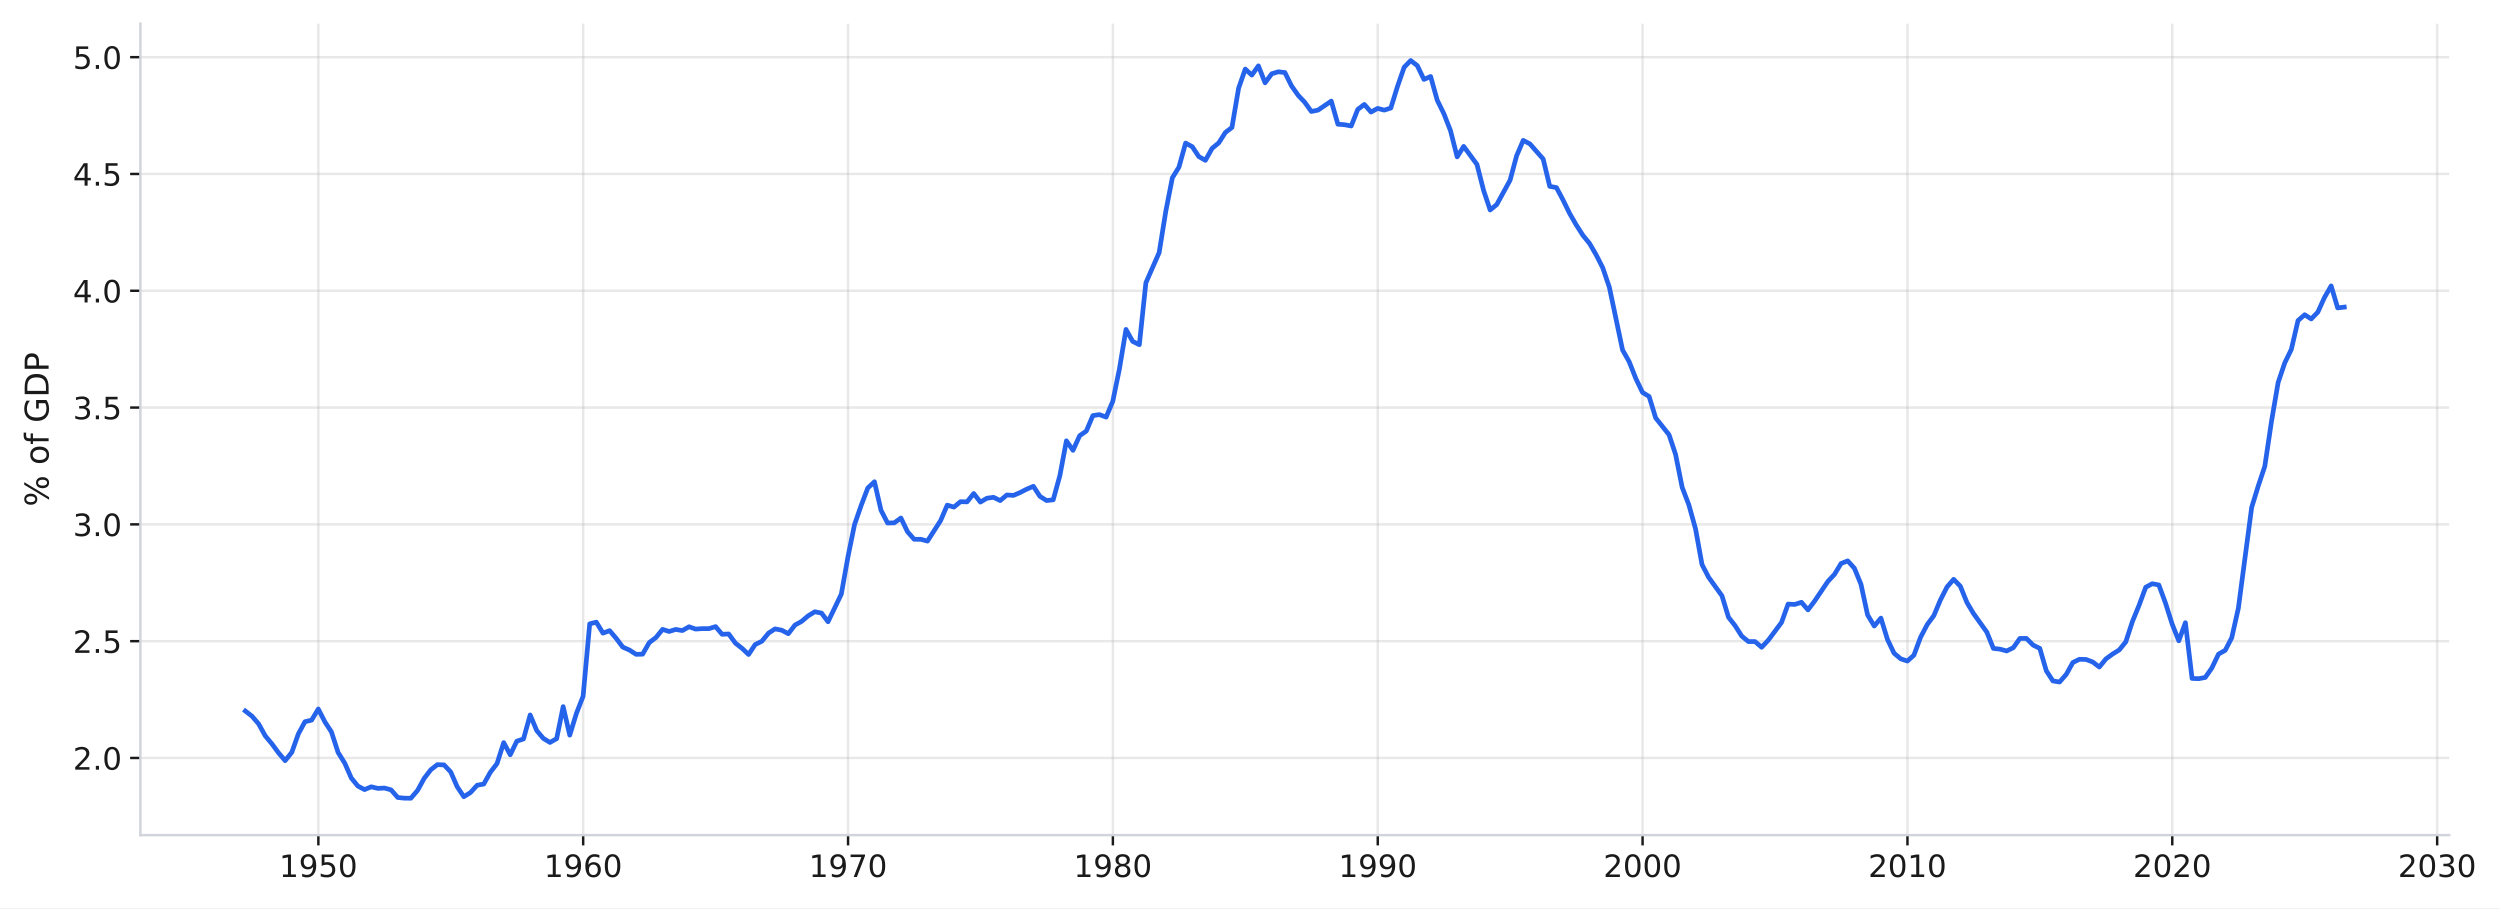
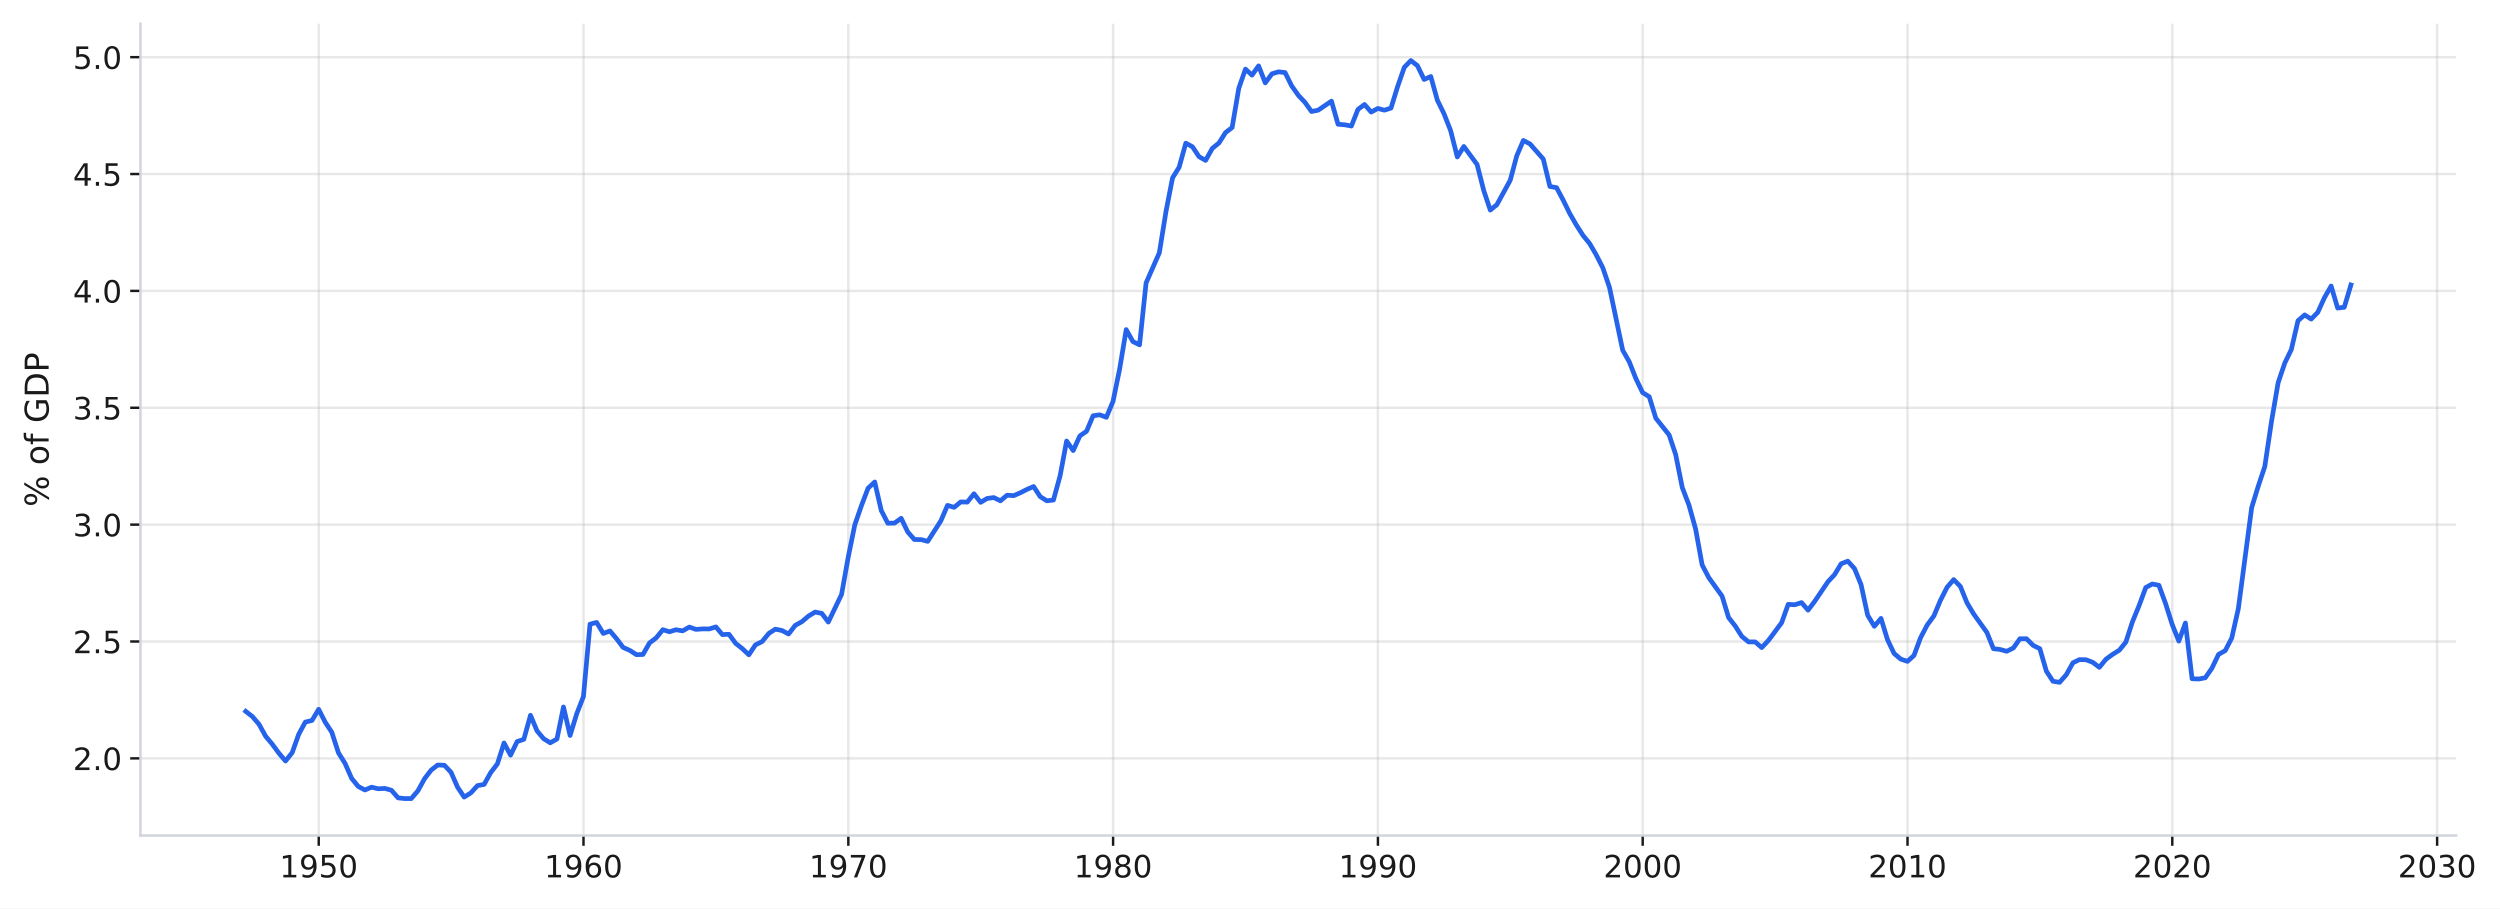
- <svg xmlns="http://www.w3.org/2000/svg" xmlns:xlink="http://www.w3.org/1999/xlink" width="608.781pt" height="221.12pt" viewBox="0 0 608.781 221.12" version="1.1">
+ <svg xmlns="http://www.w3.org/2000/svg" xmlns:xlink="http://www.w3.org/1999/xlink" width="608.489pt" height="221.12pt" viewBox="0 0 608.489 221.12" version="1.1">
  <defs>
    <style type="text/css">*{stroke-linejoin: round; stroke-linecap: butt}</style>
  </defs>
  <g id="figure_1">
    <g id="patch_1">
-       <path d="M 0 221.12  L 608.781 221.12  L 608.781 -0  L 0 -0  z " style="fill: #ffffff" />
+       <path d="M 0 221.12  L 608.489 221.12  L 608.489 -0  L 0 -0  z " style="fill: #ffffff" />
    </g>
    <g id="axes_1">
      <g id="patch_2">
-         <path d="M 34.188 203.36  L 596.414 203.36  L 596.414 5.76  L 34.188 5.76  z " style="fill: #ffffff" />
+         <path d="M 34.188 203.36  L 597.824 203.36  L 597.824 5.76  L 34.188 5.76  z " style="fill: #ffffff" />
      </g>
      <g id="matplotlib.axis_1">
        <g id="xtick_1">
          <g id="line2d_1">
-             <path d="M 77.525 203.36  L 77.525 5.76  " clip-path="url(#p01efeb3888)" style="fill: none; stroke: #b0b0b0; stroke-opacity: 0.3; stroke-width: 0.6; stroke-linecap: square" />
+             <path d="M 77.577 203.36  L 77.577 5.76  " clip-path="url(#pca36bb17d8)" style="fill: none; stroke: #b0b0b0; stroke-opacity: 0.3; stroke-width: 0.6; stroke-linecap: square" />
          </g>
          <g id="line2d_2">
            <defs>
-               <path id="md232df0458" d="M 0 0  L 0 2.5  " style="stroke: #1a1a1a; stroke-width: 0.6" />
+               <path id="me93db14f2e" d="M 0 0  L 0 2.5  " style="stroke: #1a1a1a; stroke-width: 0.6" />
            </defs>
            <g>
-               <use xlink:href="#md232df0458" x="77.525" y="203.36" style="fill: #1a1a1a; stroke: #1a1a1a; stroke-width: 0.6" />
+               <use xlink:href="#me93db14f2e" x="77.577" y="203.36" style="fill: #1a1a1a; stroke: #1a1a1a; stroke-width: 0.6" />
            </g>
          </g>
          <g id="text_1">
-             <g style="fill: #1a1a1a" transform="translate(67.98108 213.5582) scale(0.075 -0.075)">
+             <g style="fill: #1a1a1a" transform="translate(68.03327 213.5582) scale(0.075 -0.075)">
              <defs>
                <path id="DejaVuSans-14" d="M 794 531  L 1825 531  L 1825 4091  L 703 3866  L 703 4441  L 1819 4666  L 2450 4666  L 2450 531  L 3481 531  L 3481 0  L 794 0  L 794 531  z " transform="scale(0.015625)" />
                <path id="DejaVuSans-1c" d="M 703 97  L 703 672  Q 941 559 1184 500  Q 1428 441 1663 441  Q 2288 441 2617 861  Q 2947 1281 2994 2138  Q 2813 1869 2534 1725  Q 2256 1581 1919 1581  Q 1219 1581 811 2004  Q 403 2428 403 3163  Q 403 3881 828 4315  Q 1253 4750 1959 4750  Q 2769 4750 3195 4129  Q 3622 3509 3622 2328  Q 3622 1225 3098 567  Q 2575 -91 1691 -91  Q 1453 -91 1209 -44  Q 966 3 703 97  z M 1959 2075  Q 2384 2075 2632 2365  Q 2881 2656 2881 3163  Q 2881 3666 2632 3958  Q 2384 4250 1959 4250  Q 1534 4250 1286 3958  Q 1038 3666 1038 3163  Q 1038 2656 1286 2365  Q 1534 2075 1959 2075  z " transform="scale(0.015625)" />
                <path id="DejaVuSans-18" d="M 691 4666  L 3169 4666  L 3169 4134  L 1269 4134  L 1269 2991  Q 1406 3038 1543 3061  Q 1681 3084 1819 3084  Q 2600 3084 3056 2656  Q 3513 2228 3513 1497  Q 3513 744 3044 326  Q 2575 -91 1722 -91  Q 1428 -91 1123 -41  Q 819 9 494 109  L 494 744  Q 775 591 1075 516  Q 1375 441 1709 441  Q 2250 441 2565 725  Q 2881 1009 2881 1497  Q 2881 1984 2565 2268  Q 2250 2553 1709 2553  Q 1456 2553 1204 2497  Q 953 2441 691 2322  L 691 4666  z " transform="scale(0.015625)" />
                <path id="DejaVuSans-13" d="M 2034 4250  Q 1547 4250 1301 3770  Q 1056 3291 1056 2328  Q 1056 1369 1301 889  Q 1547 409 2034 409  Q 2525 409 2770 889  Q 3016 1369 3016 2328  Q 3016 3291 2770 3770  Q 2525 4250 2034 4250  z M 2034 4750  Q 2819 4750 3233 4129  Q 3647 3509 3647 2328  Q 3647 1150 3233 529  Q 2819 -91 2034 -91  Q 1250 -91 836 529  Q 422 1150 422 2328  Q 422 3509 836 4129  Q 1250 4750 2034 4750  z " transform="scale(0.015625)" />
              </defs>
              <use xlink:href="#DejaVuSans-14" />
              <use xlink:href="#DejaVuSans-1c" transform="translate(63.625 0)" />
              <use xlink:href="#DejaVuSans-18" transform="translate(127.25 0)" />
              <use xlink:href="#DejaVuSans-13" transform="translate(190.875 0)" />
            </g>
          </g>
        </g>
        <g id="xtick_2">
          <g id="line2d_3">
-             <path d="M 142.01 203.36  L 142.01 5.76  " clip-path="url(#p01efeb3888)" style="fill: none; stroke: #b0b0b0; stroke-opacity: 0.3; stroke-width: 0.6; stroke-linecap: square" />
+             <path d="M 142.019 203.36  L 142.019 5.76  " clip-path="url(#pca36bb17d8)" style="fill: none; stroke: #b0b0b0; stroke-opacity: 0.3; stroke-width: 0.6; stroke-linecap: square" />
          </g>
          <g id="line2d_4">
            <g>
-               <use xlink:href="#md232df0458" x="142.01" y="203.36" style="fill: #1a1a1a; stroke: #1a1a1a; stroke-width: 0.6" />
+               <use xlink:href="#me93db14f2e" x="142.019" y="203.36" style="fill: #1a1a1a; stroke: #1a1a1a; stroke-width: 0.6" />
            </g>
          </g>
          <g id="text_2">
-             <g style="fill: #1a1a1a" transform="translate(132.4664 213.5582) scale(0.075 -0.075)">
+             <g style="fill: #1a1a1a" transform="translate(132.4754 213.5582) scale(0.075 -0.075)">
              <defs>
                <path id="DejaVuSans-19" d="M 2113 2584  Q 1688 2584 1439 2293  Q 1191 2003 1191 1497  Q 1191 994 1439 701  Q 1688 409 2113 409  Q 2538 409 2786 701  Q 3034 994 3034 1497  Q 3034 2003 2786 2293  Q 2538 2584 2113 2584  z M 3366 4563  L 3366 3988  Q 3128 4100 2886 4159  Q 2644 4219 2406 4219  Q 1781 4219 1451 3797  Q 1122 3375 1075 2522  Q 1259 2794 1537 2939  Q 1816 3084 2150 3084  Q 2853 3084 3261 2657  Q 3669 2231 3669 1497  Q 3669 778 3244 343  Q 2819 -91 2113 -91  Q 1303 -91 875 529  Q 447 1150 447 2328  Q 447 3434 972 4092  Q 1497 4750 2381 4750  Q 2619 4750 2861 4703  Q 3103 4656 3366 4563  z " transform="scale(0.015625)" />
              </defs>
              <use xlink:href="#DejaVuSans-14" />
              <use xlink:href="#DejaVuSans-1c" transform="translate(63.625 0)" />
              <use xlink:href="#DejaVuSans-19" transform="translate(127.25 0)" />
              <use xlink:href="#DejaVuSans-13" transform="translate(190.875 0)" />
            </g>
          </g>
        </g>
        <g id="xtick_3">
          <g id="line2d_5">
-             <path d="M 206.513 203.36  L 206.513 5.76  " clip-path="url(#p01efeb3888)" style="fill: none; stroke: #b0b0b0; stroke-opacity: 0.3; stroke-width: 0.6; stroke-linecap: square" />
+             <path d="M 206.479 203.36  L 206.479 5.76  " clip-path="url(#pca36bb17d8)" style="fill: none; stroke: #b0b0b0; stroke-opacity: 0.3; stroke-width: 0.6; stroke-linecap: square" />
          </g>
          <g id="line2d_6">
            <g>
-               <use xlink:href="#md232df0458" x="206.513" y="203.36" style="fill: #1a1a1a; stroke: #1a1a1a; stroke-width: 0.6" />
+               <use xlink:href="#me93db14f2e" x="206.479" y="203.36" style="fill: #1a1a1a; stroke: #1a1a1a; stroke-width: 0.6" />
            </g>
          </g>
          <g id="text_3">
-             <g style="fill: #1a1a1a" transform="translate(196.9693 213.5582) scale(0.075 -0.075)">
+             <g style="fill: #1a1a1a" transform="translate(196.9352 213.5582) scale(0.075 -0.075)">
              <defs>
                <path id="DejaVuSans-1a" d="M 525 4666  L 3525 4666  L 3525 4397  L 1831 0  L 1172 0  L 2766 4134  L 525 4134  L 525 4666  z " transform="scale(0.015625)" />
              </defs>
              <use xlink:href="#DejaVuSans-14" />
              <use xlink:href="#DejaVuSans-1c" transform="translate(63.625 0)" />
              <use xlink:href="#DejaVuSans-1a" transform="translate(127.25 0)" />
              <use xlink:href="#DejaVuSans-13" transform="translate(190.875 0)" />
            </g>
          </g>
        </g>
        <g id="xtick_4">
          <g id="line2d_7">
-             <path d="M 270.998 203.36  L 270.998 5.76  " clip-path="url(#p01efeb3888)" style="fill: none; stroke: #b0b0b0; stroke-opacity: 0.3; stroke-width: 0.6; stroke-linecap: square" />
+             <path d="M 270.921 203.36  L 270.921 5.76  " clip-path="url(#pca36bb17d8)" style="fill: none; stroke: #b0b0b0; stroke-opacity: 0.3; stroke-width: 0.6; stroke-linecap: square" />
          </g>
          <g id="line2d_8">
            <g>
-               <use xlink:href="#md232df0458" x="270.998" y="203.36" style="fill: #1a1a1a; stroke: #1a1a1a; stroke-width: 0.6" />
+               <use xlink:href="#me93db14f2e" x="270.921" y="203.36" style="fill: #1a1a1a; stroke: #1a1a1a; stroke-width: 0.6" />
            </g>
          </g>
          <g id="text_4">
-             <g style="fill: #1a1a1a" transform="translate(261.4546 213.5582) scale(0.075 -0.075)">
+             <g style="fill: #1a1a1a" transform="translate(261.3774 213.5582) scale(0.075 -0.075)">
              <defs>
                <path id="DejaVuSans-1b" d="M 2034 2216  Q 1584 2216 1326 1975  Q 1069 1734 1069 1313  Q 1069 891 1326 650  Q 1584 409 2034 409  Q 2484 409 2743 651  Q 3003 894 3003 1313  Q 3003 1734 2745 1975  Q 2488 2216 2034 2216  z M 1403 2484  Q 997 2584 770 2862  Q 544 3141 544 3541  Q 544 4100 942 4425  Q 1341 4750 2034 4750  Q 2731 4750 3128 4425  Q 3525 4100 3525 3541  Q 3525 3141 3298 2862  Q 3072 2584 2669 2484  Q 3125 2378 3379 2068  Q 3634 1759 3634 1313  Q 3634 634 3220 271  Q 2806 -91 2034 -91  Q 1263 -91 848 271  Q 434 634 434 1313  Q 434 1759 690 2068  Q 947 2378 1403 2484  z M 1172 3481  Q 1172 3119 1398 2916  Q 1625 2713 2034 2713  Q 2441 2713 2670 2916  Q 2900 3119 2900 3481  Q 2900 3844 2670 4047  Q 2441 4250 2034 4250  Q 1625 4250 1398 4047  Q 1172 3844 1172 3481  z " transform="scale(0.015625)" />
              </defs>
              <use xlink:href="#DejaVuSans-14" />
              <use xlink:href="#DejaVuSans-1c" transform="translate(63.625 0)" />
              <use xlink:href="#DejaVuSans-1b" transform="translate(127.25 0)" />
              <use xlink:href="#DejaVuSans-13" transform="translate(190.875 0)" />
            </g>
          </g>
        </g>
        <g id="xtick_5">
          <g id="line2d_9">
-             <path d="M 335.501 203.36  L 335.501 5.76  " clip-path="url(#p01efeb3888)" style="fill: none; stroke: #b0b0b0; stroke-opacity: 0.3; stroke-width: 0.6; stroke-linecap: square" />
+             <path d="M 335.381 203.36  L 335.381 5.76  " clip-path="url(#pca36bb17d8)" style="fill: none; stroke: #b0b0b0; stroke-opacity: 0.3; stroke-width: 0.6; stroke-linecap: square" />
          </g>
          <g id="line2d_10">
            <g>
-               <use xlink:href="#md232df0458" x="335.501" y="203.36" style="fill: #1a1a1a; stroke: #1a1a1a; stroke-width: 0.6" />
+               <use xlink:href="#me93db14f2e" x="335.381" y="203.36" style="fill: #1a1a1a; stroke: #1a1a1a; stroke-width: 0.6" />
            </g>
          </g>
          <g id="text_5">
-             <g style="fill: #1a1a1a" transform="translate(325.9575 213.5582) scale(0.075 -0.075)">
+             <g style="fill: #1a1a1a" transform="translate(325.8372 213.5582) scale(0.075 -0.075)">
              <use xlink:href="#DejaVuSans-14" />
              <use xlink:href="#DejaVuSans-1c" transform="translate(63.625 0)" />
              <use xlink:href="#DejaVuSans-1c" transform="translate(127.25 0)" />
              <use xlink:href="#DejaVuSans-13" transform="translate(190.875 0)" />
            </g>
          </g>
        </g>
        <g id="xtick_6">
          <g id="line2d_11">
-             <path d="M 399.987 203.36  L 399.987 5.76  " clip-path="url(#p01efeb3888)" style="fill: none; stroke: #b0b0b0; stroke-opacity: 0.3; stroke-width: 0.6; stroke-linecap: square" />
+             <path d="M 399.823 203.36  L 399.823 5.76  " clip-path="url(#pca36bb17d8)" style="fill: none; stroke: #b0b0b0; stroke-opacity: 0.3; stroke-width: 0.6; stroke-linecap: square" />
          </g>
          <g id="line2d_12">
            <g>
-               <use xlink:href="#md232df0458" x="399.987" y="203.36" style="fill: #1a1a1a; stroke: #1a1a1a; stroke-width: 0.6" />
+               <use xlink:href="#me93db14f2e" x="399.823" y="203.36" style="fill: #1a1a1a; stroke: #1a1a1a; stroke-width: 0.6" />
            </g>
          </g>
          <g id="text_6">
-             <g style="fill: #1a1a1a" transform="translate(390.4428 213.5582) scale(0.075 -0.075)">
+             <g style="fill: #1a1a1a" transform="translate(390.2794 213.5582) scale(0.075 -0.075)">
              <defs>
                <path id="DejaVuSans-15" d="M 1228 531  L 3431 531  L 3431 0  L 469 0  L 469 531  Q 828 903 1448 1529  Q 2069 2156 2228 2338  Q 2531 2678 2651 2914  Q 2772 3150 2772 3378  Q 2772 3750 2511 3984  Q 2250 4219 1831 4219  Q 1534 4219 1204 4116  Q 875 4013 500 3803  L 500 4441  Q 881 4594 1212 4672  Q 1544 4750 1819 4750  Q 2544 4750 2975 4387  Q 3406 4025 3406 3419  Q 3406 3131 3298 2873  Q 3191 2616 2906 2266  Q 2828 2175 2409 1742  Q 1991 1309 1228 531  z " transform="scale(0.015625)" />
              </defs>
              <use xlink:href="#DejaVuSans-15" />
              <use xlink:href="#DejaVuSans-13" transform="translate(63.625 0)" />
              <use xlink:href="#DejaVuSans-13" transform="translate(127.25 0)" />
              <use xlink:href="#DejaVuSans-13" transform="translate(190.875 0)" />
            </g>
          </g>
        </g>
        <g id="xtick_7">
          <g id="line2d_13">
-             <path d="M 464.489 203.36  L 464.489 5.76  " clip-path="url(#p01efeb3888)" style="fill: none; stroke: #b0b0b0; stroke-opacity: 0.3; stroke-width: 0.6; stroke-linecap: square" />
+             <path d="M 464.283 203.36  L 464.283 5.76  " clip-path="url(#pca36bb17d8)" style="fill: none; stroke: #b0b0b0; stroke-opacity: 0.3; stroke-width: 0.6; stroke-linecap: square" />
          </g>
          <g id="line2d_14">
            <g>
-               <use xlink:href="#md232df0458" x="464.489" y="203.36" style="fill: #1a1a1a; stroke: #1a1a1a; stroke-width: 0.6" />
+               <use xlink:href="#me93db14f2e" x="464.283" y="203.36" style="fill: #1a1a1a; stroke: #1a1a1a; stroke-width: 0.6" />
            </g>
          </g>
          <g id="text_7">
-             <g style="fill: #1a1a1a" transform="translate(454.9457 213.5582) scale(0.075 -0.075)">
+             <g style="fill: #1a1a1a" transform="translate(454.7392 213.5582) scale(0.075 -0.075)">
              <use xlink:href="#DejaVuSans-15" />
              <use xlink:href="#DejaVuSans-13" transform="translate(63.625 0)" />
              <use xlink:href="#DejaVuSans-14" transform="translate(127.25 0)" />
              <use xlink:href="#DejaVuSans-13" transform="translate(190.875 0)" />
            </g>
          </g>
        </g>
        <g id="xtick_8">
          <g id="line2d_15">
-             <path d="M 528.975 203.36  L 528.975 5.76  " clip-path="url(#p01efeb3888)" style="fill: none; stroke: #b0b0b0; stroke-opacity: 0.3; stroke-width: 0.6; stroke-linecap: square" />
+             <path d="M 528.725 203.36  L 528.725 5.76  " clip-path="url(#pca36bb17d8)" style="fill: none; stroke: #b0b0b0; stroke-opacity: 0.3; stroke-width: 0.6; stroke-linecap: square" />
          </g>
          <g id="line2d_16">
            <g>
-               <use xlink:href="#md232df0458" x="528.975" y="203.36" style="fill: #1a1a1a; stroke: #1a1a1a; stroke-width: 0.6" />
+               <use xlink:href="#me93db14f2e" x="528.725" y="203.36" style="fill: #1a1a1a; stroke: #1a1a1a; stroke-width: 0.6" />
            </g>
          </g>
          <g id="text_8">
-             <g style="fill: #1a1a1a" transform="translate(519.431 213.5582) scale(0.075 -0.075)">
+             <g style="fill: #1a1a1a" transform="translate(519.1813 213.5582) scale(0.075 -0.075)">
              <use xlink:href="#DejaVuSans-15" />
              <use xlink:href="#DejaVuSans-13" transform="translate(63.625 0)" />
              <use xlink:href="#DejaVuSans-15" transform="translate(127.25 0)" />
              <use xlink:href="#DejaVuSans-13" transform="translate(190.875 0)" />
            </g>
          </g>
        </g>
        <g id="xtick_9">
          <g id="line2d_17">
-             <path d="M 593.478 203.36  L 593.478 5.76  " clip-path="url(#p01efeb3888)" style="fill: none; stroke: #b0b0b0; stroke-opacity: 0.3; stroke-width: 0.6; stroke-linecap: square" />
+             <path d="M 593.185 203.36  L 593.185 5.76  " clip-path="url(#pca36bb17d8)" style="fill: none; stroke: #b0b0b0; stroke-opacity: 0.3; stroke-width: 0.6; stroke-linecap: square" />
          </g>
          <g id="line2d_18">
            <g>
-               <use xlink:href="#md232df0458" x="593.478" y="203.36" style="fill: #1a1a1a; stroke: #1a1a1a; stroke-width: 0.6" />
+               <use xlink:href="#me93db14f2e" x="593.185" y="203.36" style="fill: #1a1a1a; stroke: #1a1a1a; stroke-width: 0.6" />
            </g>
          </g>
          <g id="text_9">
-             <g style="fill: #1a1a1a" transform="translate(583.934 213.5582) scale(0.075 -0.075)">
+             <g style="fill: #1a1a1a" transform="translate(583.6411 213.5582) scale(0.075 -0.075)">
              <defs>
                <path id="DejaVuSans-16" d="M 2597 2516  Q 3050 2419 3304 2112  Q 3559 1806 3559 1356  Q 3559 666 3084 287  Q 2609 -91 1734 -91  Q 1441 -91 1130 -33  Q 819 25 488 141  L 488 750  Q 750 597 1062 519  Q 1375 441 1716 441  Q 2309 441 2620 675  Q 2931 909 2931 1356  Q 2931 1769 2642 2001  Q 2353 2234 1838 2234  L 1294 2234  L 1294 2753  L 1863 2753  Q 2328 2753 2575 2939  Q 2822 3125 2822 3475  Q 2822 3834 2567 4026  Q 2313 4219 1838 4219  Q 1578 4219 1281 4162  Q 984 4106 628 3988  L 628 4550  Q 988 4650 1302 4700  Q 1616 4750 1894 4750  Q 2613 4750 3031 4423  Q 3450 4097 3450 3541  Q 3450 3153 3228 2886  Q 3006 2619 2597 2516  z " transform="scale(0.015625)" />
              </defs>
              <use xlink:href="#DejaVuSans-15" />
              <use xlink:href="#DejaVuSans-13" transform="translate(63.625 0)" />
              <use xlink:href="#DejaVuSans-16" transform="translate(127.25 0)" />
              <use xlink:href="#DejaVuSans-13" transform="translate(190.875 0)" />
            </g>
          </g>
        </g>
      </g>
      <g id="matplotlib.axis_2">
        <g id="ytick_1">
          <g id="line2d_19">
-             <path d="M 34.188 184.577  L 596.414 184.577  " clip-path="url(#p01efeb3888)" style="fill: none; stroke: #b0b0b0; stroke-opacity: 0.3; stroke-width: 0.6; stroke-linecap: square" />
+             <path d="M 34.188 184.577  L 597.824 184.577  " clip-path="url(#pca36bb17d8)" style="fill: none; stroke: #b0b0b0; stroke-opacity: 0.3; stroke-width: 0.6; stroke-linecap: square" />
          </g>
          <g id="line2d_20">
            <defs>
-               <path id="m4aba698686" d="M 0 0  L -2.5 0  " style="stroke: #1a1a1a; stroke-width: 0.6" />
+               <path id="m8dfbea779c" d="M 0 0  L -2.5 0  " style="stroke: #1a1a1a; stroke-width: 0.6" />
            </defs>
            <g>
-               <use xlink:href="#m4aba698686" x="34.188" y="184.577" style="fill: #1a1a1a; stroke: #1a1a1a; stroke-width: 0.6" />
+               <use xlink:href="#m8dfbea779c" x="34.188" y="184.577" style="fill: #1a1a1a; stroke: #1a1a1a; stroke-width: 0.6" />
            </g>
          </g>
          <g id="text_10">
            <g style="fill: #1a1a1a" transform="translate(17.76063 187.4258) scale(0.075 -0.075)">
              <defs>
                <path id="DejaVuSans-11" d="M 684 794  L 1344 794  L 1344 0  L 684 0  L 684 794  z " transform="scale(0.015625)" />
              </defs>
              <use xlink:href="#DejaVuSans-15" />
              <use xlink:href="#DejaVuSans-11" transform="translate(63.625 0)" />
              <use xlink:href="#DejaVuSans-13" transform="translate(95.40625 0)" />
            </g>
          </g>
        </g>
        <g id="ytick_2">
          <g id="line2d_21">
-             <path d="M 34.188 156.133  L 596.414 156.133  " clip-path="url(#p01efeb3888)" style="fill: none; stroke: #b0b0b0; stroke-opacity: 0.3; stroke-width: 0.6; stroke-linecap: square" />
+             <path d="M 34.188 156.133  L 597.824 156.133  " clip-path="url(#pca36bb17d8)" style="fill: none; stroke: #b0b0b0; stroke-opacity: 0.3; stroke-width: 0.6; stroke-linecap: square" />
          </g>
          <g id="line2d_22">
            <g>
-               <use xlink:href="#m4aba698686" x="34.188" y="156.133" style="fill: #1a1a1a; stroke: #1a1a1a; stroke-width: 0.6" />
+               <use xlink:href="#m8dfbea779c" x="34.188" y="156.133" style="fill: #1a1a1a; stroke: #1a1a1a; stroke-width: 0.6" />
            </g>
          </g>
          <g id="text_11">
            <g style="fill: #1a1a1a" transform="translate(17.76063 158.9826) scale(0.075 -0.075)">
              <use xlink:href="#DejaVuSans-15" />
              <use xlink:href="#DejaVuSans-11" transform="translate(63.625 0)" />
              <use xlink:href="#DejaVuSans-18" transform="translate(95.40625 0)" />
            </g>
          </g>
        </g>
        <g id="ytick_3">
          <g id="line2d_23">
-             <path d="M 34.188 127.69  L 596.414 127.69  " clip-path="url(#p01efeb3888)" style="fill: none; stroke: #b0b0b0; stroke-opacity: 0.3; stroke-width: 0.6; stroke-linecap: square" />
+             <path d="M 34.188 127.69  L 597.824 127.69  " clip-path="url(#pca36bb17d8)" style="fill: none; stroke: #b0b0b0; stroke-opacity: 0.3; stroke-width: 0.6; stroke-linecap: square" />
          </g>
          <g id="line2d_24">
            <g>
-               <use xlink:href="#m4aba698686" x="34.188" y="127.69" style="fill: #1a1a1a; stroke: #1a1a1a; stroke-width: 0.6" />
+               <use xlink:href="#m8dfbea779c" x="34.188" y="127.69" style="fill: #1a1a1a; stroke: #1a1a1a; stroke-width: 0.6" />
            </g>
          </g>
          <g id="text_12">
            <g style="fill: #1a1a1a" transform="translate(17.76063 130.5393) scale(0.075 -0.075)">
              <use xlink:href="#DejaVuSans-16" />
              <use xlink:href="#DejaVuSans-11" transform="translate(63.625 0)" />
              <use xlink:href="#DejaVuSans-13" transform="translate(95.40625 0)" />
            </g>
          </g>
        </g>
        <g id="ytick_4">
          <g id="line2d_25">
-             <path d="M 34.188 99.247  L 596.414 99.247  " clip-path="url(#p01efeb3888)" style="fill: none; stroke: #b0b0b0; stroke-opacity: 0.3; stroke-width: 0.6; stroke-linecap: square" />
+             <path d="M 34.188 99.247  L 597.824 99.247  " clip-path="url(#pca36bb17d8)" style="fill: none; stroke: #b0b0b0; stroke-opacity: 0.3; stroke-width: 0.6; stroke-linecap: square" />
          </g>
          <g id="line2d_26">
            <g>
-               <use xlink:href="#m4aba698686" x="34.188" y="99.247" style="fill: #1a1a1a; stroke: #1a1a1a; stroke-width: 0.6" />
+               <use xlink:href="#m8dfbea779c" x="34.188" y="99.247" style="fill: #1a1a1a; stroke: #1a1a1a; stroke-width: 0.6" />
            </g>
          </g>
          <g id="text_13">
            <g style="fill: #1a1a1a" transform="translate(17.76063 102.096) scale(0.075 -0.075)">
              <use xlink:href="#DejaVuSans-16" />
              <use xlink:href="#DejaVuSans-11" transform="translate(63.625 0)" />
              <use xlink:href="#DejaVuSans-18" transform="translate(95.40625 0)" />
            </g>
          </g>
        </g>
        <g id="ytick_5">
          <g id="line2d_27">
-             <path d="M 34.188 70.804  L 596.414 70.804  " clip-path="url(#p01efeb3888)" style="fill: none; stroke: #b0b0b0; stroke-opacity: 0.3; stroke-width: 0.6; stroke-linecap: square" />
+             <path d="M 34.188 70.804  L 597.824 70.804  " clip-path="url(#pca36bb17d8)" style="fill: none; stroke: #b0b0b0; stroke-opacity: 0.3; stroke-width: 0.6; stroke-linecap: square" />
          </g>
          <g id="line2d_28">
            <g>
-               <use xlink:href="#m4aba698686" x="34.188" y="70.804" style="fill: #1a1a1a; stroke: #1a1a1a; stroke-width: 0.6" />
+               <use xlink:href="#m8dfbea779c" x="34.188" y="70.804" style="fill: #1a1a1a; stroke: #1a1a1a; stroke-width: 0.6" />
            </g>
          </g>
          <g id="text_14">
            <g style="fill: #1a1a1a" transform="translate(17.76063 73.65279) scale(0.075 -0.075)">
              <defs>
                <path id="DejaVuSans-17" d="M 2419 4116  L 825 1625  L 2419 1625  L 2419 4116  z M 2253 4666  L 3047 4666  L 3047 1625  L 3713 1625  L 3713 1100  L 3047 1100  L 3047 0  L 2419 0  L 2419 1100  L 313 1100  L 313 1709  L 2253 4666  z " transform="scale(0.015625)" />
              </defs>
              <use xlink:href="#DejaVuSans-17" />
              <use xlink:href="#DejaVuSans-11" transform="translate(63.625 0)" />
              <use xlink:href="#DejaVuSans-13" transform="translate(95.40625 0)" />
            </g>
          </g>
        </g>
        <g id="ytick_6">
          <g id="line2d_29">
-             <path d="M 34.188 42.36  L 596.414 42.36  " clip-path="url(#p01efeb3888)" style="fill: none; stroke: #b0b0b0; stroke-opacity: 0.3; stroke-width: 0.6; stroke-linecap: square" />
+             <path d="M 34.188 42.36  L 597.824 42.36  " clip-path="url(#pca36bb17d8)" style="fill: none; stroke: #b0b0b0; stroke-opacity: 0.3; stroke-width: 0.6; stroke-linecap: square" />
          </g>
          <g id="line2d_30">
            <g>
-               <use xlink:href="#m4aba698686" x="34.188" y="42.36" style="fill: #1a1a1a; stroke: #1a1a1a; stroke-width: 0.6" />
+               <use xlink:href="#m8dfbea779c" x="34.188" y="42.36" style="fill: #1a1a1a; stroke: #1a1a1a; stroke-width: 0.6" />
            </g>
          </g>
          <g id="text_15">
            <g style="fill: #1a1a1a" transform="translate(17.76063 45.20953) scale(0.075 -0.075)">
              <use xlink:href="#DejaVuSans-17" />
              <use xlink:href="#DejaVuSans-11" transform="translate(63.625 0)" />
              <use xlink:href="#DejaVuSans-18" transform="translate(95.40625 0)" />
            </g>
          </g>
        </g>
        <g id="ytick_7">
          <g id="line2d_31">
-             <path d="M 34.188 13.917  L 596.414 13.917  " clip-path="url(#p01efeb3888)" style="fill: none; stroke: #b0b0b0; stroke-opacity: 0.3; stroke-width: 0.6; stroke-linecap: square" />
+             <path d="M 34.188 13.917  L 597.824 13.917  " clip-path="url(#pca36bb17d8)" style="fill: none; stroke: #b0b0b0; stroke-opacity: 0.3; stroke-width: 0.6; stroke-linecap: square" />
          </g>
          <g id="line2d_32">
            <g>
-               <use xlink:href="#m4aba698686" x="34.188" y="13.917" style="fill: #1a1a1a; stroke: #1a1a1a; stroke-width: 0.6" />
+               <use xlink:href="#m8dfbea779c" x="34.188" y="13.917" style="fill: #1a1a1a; stroke: #1a1a1a; stroke-width: 0.6" />
            </g>
          </g>
          <g id="text_16">
            <g style="fill: #1a1a1a" transform="translate(17.76063 16.76627) scale(0.075 -0.075)">
              <use xlink:href="#DejaVuSans-18" />
              <use xlink:href="#DejaVuSans-11" transform="translate(63.625 0)" />
              <use xlink:href="#DejaVuSans-13" transform="translate(95.40625 0)" />
            </g>
          </g>
        </g>
        <g id="text_17">
          <g style="fill: #1a1a1a" transform="translate(11.83875 123.35) rotate(-90) scale(0.08 -0.08)">
            <defs>
              <path id="DejaVuSans-8" d="M 4653 2053  Q 4381 2053 4226 1822  Q 4072 1591 4072 1178  Q 4072 772 4226 539  Q 4381 306 4653 306  Q 4919 306 5073 539  Q 5228 772 5228 1178  Q 5228 1588 5073 1820  Q 4919 2053 4653 2053  z M 4653 2450  Q 5147 2450 5437 2106  Q 5728 1763 5728 1178  Q 5728 594 5436 251  Q 5144 -91 4653 -91  Q 4153 -91 3862 251  Q 3572 594 3572 1178  Q 3572 1766 3864 2108  Q 4156 2450 4653 2450  z M 1428 4353  Q 1159 4353 1004 4120  Q 850 3888 850 3481  Q 850 3069 1003 2837  Q 1156 2606 1428 2606  Q 1700 2606 1854 2837  Q 2009 3069 2009 3481  Q 2009 3884 1853 4118  Q 1697 4353 1428 4353  z M 4250 4750  L 4750 4750  L 1831 -91  L 1331 -91  L 4250 4750  z M 1428 4750  Q 1922 4750 2215 4408  Q 2509 4066 2509 3481  Q 2509 2891 2217 2550  Q 1925 2209 1428 2209  Q 931 2209 642 2551  Q 353 2894 353 3481  Q 353 4063 643 4406  Q 934 4750 1428 4750  z " transform="scale(0.015625)" />
              <path id="DejaVuSans-3" transform="scale(0.015625)" />
              <path id="DejaVuSans-52" d="M 1959 3097  Q 1497 3097 1228 2736  Q 959 2375 959 1747  Q 959 1119 1226 758  Q 1494 397 1959 397  Q 2419 397 2687 759  Q 2956 1122 2956 1747  Q 2956 2369 2687 2733  Q 2419 3097 1959 3097  z M 1959 3584  Q 2709 3584 3137 3096  Q 3566 2609 3566 1747  Q 3566 888 3137 398  Q 2709 -91 1959 -91  Q 1206 -91 779 398  Q 353 888 353 1747  Q 353 2609 779 3096  Q 1206 3584 1959 3584  z " transform="scale(0.015625)" />
              <path id="DejaVuSans-49" d="M 2375 4863  L 2375 4384  L 1825 4384  Q 1516 4384 1395 4259  Q 1275 4134 1275 3809  L 1275 3500  L 2222 3500  L 2222 3053  L 1275 3053  L 1275 0  L 697 0  L 697 3053  L 147 3053  L 147 3500  L 697 3500  L 697 3744  Q 697 4328 969 4595  Q 1241 4863 1831 4863  L 2375 4863  z " transform="scale(0.015625)" />
              <path id="DejaVuSans-2a" d="M 3809 666  L 3809 1919  L 2778 1919  L 2778 2438  L 4434 2438  L 4434 434  Q 4069 175 3628 42  Q 3188 -91 2688 -91  Q 1594 -91 976 548  Q 359 1188 359 2328  Q 359 3472 976 4111  Q 1594 4750 2688 4750  Q 3144 4750 3555 4637  Q 3966 4525 4313 4306  L 4313 3634  Q 3963 3931 3569 4081  Q 3175 4231 2741 4231  Q 1884 4231 1454 3753  Q 1025 3275 1025 2328  Q 1025 1384 1454 906  Q 1884 428 2741 428  Q 3075 428 3337 486  Q 3600 544 3809 666  z " transform="scale(0.015625)" />
              <path id="DejaVuSans-27" d="M 1259 4147  L 1259 519  L 2022 519  Q 2988 519 3436 956  Q 3884 1394 3884 2338  Q 3884 3275 3436 3711  Q 2988 4147 2022 4147  L 1259 4147  z M 628 4666  L 1925 4666  Q 3281 4666 3915 4102  Q 4550 3538 4550 2338  Q 4550 1131 3912 565  Q 3275 0 1925 0  L 628 0  L 628 4666  z " transform="scale(0.015625)" />
              <path id="DejaVuSans-33" d="M 1259 4147  L 1259 2394  L 2053 2394  Q 2494 2394 2734 2622  Q 2975 2850 2975 3272  Q 2975 3691 2734 3919  Q 2494 4147 2053 4147  L 1259 4147  z M 628 4666  L 2053 4666  Q 2838 4666 3239 4311  Q 3641 3956 3641 3272  Q 3641 2581 3239 2228  Q 2838 1875 2053 1875  L 1259 1875  L 1259 0  L 628 0  L 628 4666  z " transform="scale(0.015625)" />
            </defs>
            <use xlink:href="#DejaVuSans-8" />
            <use xlink:href="#DejaVuSans-3" transform="translate(95.01562 0)" />
            <use xlink:href="#DejaVuSans-52" transform="translate(126.7969 0)" />
            <use xlink:href="#DejaVuSans-49" transform="translate(187.9844 0)" />
            <use xlink:href="#DejaVuSans-3" transform="translate(223.1875 0)" />
            <use xlink:href="#DejaVuSans-2a" transform="translate(254.9688 0)" />
            <use xlink:href="#DejaVuSans-27" transform="translate(332.4531 0)" />
            <use xlink:href="#DejaVuSans-33" transform="translate(409.4531 0)" />
          </g>
        </g>
      </g>
      <g id="line2d_33">
-         <path d="M 59.744 173.143  L 61.351 174.386  L 62.975 176.273  L 64.6 179.209  L 66.206 181.127  L 67.813 183.311  L 69.438 185.227  L 71.062 183.183  L 72.651 178.717  L 74.258 175.751  L 75.883 175.358  L 77.507 172.649  L 79.096 175.756  L 80.703 178.223  L 82.328 183.23  L 83.952 185.837  L 85.541 189.453  L 87.148 191.418  L 88.773 192.278  L 90.397 191.597  L 92.004 191.982  L 93.611 191.897  L 95.235 192.343  L 96.86 194.2  L 98.449 194.365  L 100.056 194.378  L 101.68 192.479  L 103.305 189.52  L 104.894 187.454  L 106.501 186.203  L 108.125 186.263  L 109.75 187.973  L 111.339 191.593  L 112.946 194.005  L 114.57 192.992  L 116.195 191.212  L 117.802 190.927  L 119.408 188.048  L 121.033 185.936  L 122.657 180.837  L 124.247 183.797  L 125.853 180.485  L 127.478 179.947  L 129.102 174.098  L 130.692 177.894  L 132.298 179.798  L 133.923 180.793  L 135.547 179.875  L 137.137 172.076  L 138.743 179.016  L 140.368 173.706  L 141.992 169.553  L 143.599 151.921  L 145.206 151.497  L 146.831 154.174  L 148.455 153.574  L 150.044 155.439  L 151.651 157.573  L 153.276 158.294  L 154.9 159.34  L 156.489 159.297  L 158.096 156.485  L 159.721 155.252  L 161.345 153.263  L 162.934 153.771  L 164.541 153.277  L 166.166 153.548  L 167.79 152.623  L 169.397 153.191  L 171.004 153.073  L 172.628 153.082  L 174.253 152.585  L 175.842 154.459  L 177.449 154.379  L 179.073 156.597  L 180.698 157.876  L 182.287 159.374  L 183.894 156.957  L 185.518 156.154  L 187.143 154.171  L 188.732 153.143  L 190.339 153.457  L 191.963 154.311  L 193.588 152.209  L 195.195 151.321  L 196.801 149.963  L 198.426 148.97  L 200.05 149.298  L 201.64 151.4  L 204.871 144.672  L 206.495 135.561  L 208.085 127.755  L 209.691 123.113  L 211.316 118.837  L 212.94 117.313  L 214.53 124.236  L 216.136 127.356  L 217.761 127.315  L 219.385 126.146  L 220.992 129.494  L 222.599 131.316  L 224.224 131.327  L 225.848 131.762  L 229.044 126.775  L 230.669 123.005  L 232.293 123.485  L 233.882 122.167  L 235.489 122.209  L 237.114 120.181  L 238.738 122.265  L 240.327 121.324  L 241.934 121.104  L 243.559 121.896  L 245.183 120.532  L 246.79 120.636  L 248.397 119.945  L 250.021 119.117  L 251.646 118.421  L 253.235 120.869  L 254.842 121.883  L 256.466 121.713  L 258.091 115.82  L 259.68 107.347  L 261.287 109.658  L 262.911 106.094  L 264.536 104.964  L 266.125 101.2  L 267.732 100.963  L 269.356 101.569  L 270.981 97.71  L 272.588 89.852  L 274.194 80.219  L 275.819 83.134  L 277.443 83.932  L 279.033 68.867  L 282.264 61.523  L 283.888 51.434  L 285.478 43.305  L 287.084 40.706  L 288.709 34.845  L 290.333 35.725  L 291.923 38.128  L 293.529 39.042  L 295.154 36.132  L 296.778 34.796  L 298.385 32.262  L 299.992 31.039  L 301.616 21.473  L 303.241 16.824  L 304.83 18.286  L 306.437 16.037  L 308.061 20.166  L 309.686 17.963  L 311.275 17.484  L 312.882 17.66  L 314.506 20.924  L 316.131 23.221  L 317.72 24.904  L 319.327 27.141  L 320.951 26.816  L 324.183 24.619  L 325.79 30.242  L 327.414 30.373  L 329.039 30.676  L 330.628 26.641  L 332.235 25.435  L 333.859 27.282  L 335.484 26.395  L 337.073 26.819  L 338.68 26.311  L 340.304 21.052  L 341.929 16.377  L 343.518 14.742  L 345.125 15.978  L 346.749 19.341  L 348.374 18.624  L 349.98 24.394  L 351.587 27.655  L 353.212 31.811  L 354.836 38.198  L 356.425 35.65  L 359.657 40.038  L 361.281 46.401  L 362.87 51.129  L 364.477 49.808  L 367.726 43.871  L 369.315 37.934  L 370.922 34.185  L 372.547 35.037  L 375.778 38.715  L 377.385 45.379  L 379.009 45.677  L 380.634 48.731  L 382.223 51.976  L 383.83 54.767  L 385.454 57.3  L 387.079 59.294  L 388.668 62.029  L 390.275 65.185  L 391.899 69.955  L 395.113 85.232  L 396.72 88.066  L 398.344 92.176  L 399.969 95.559  L 401.576 96.548  L 403.183 101.779  L 406.432 105.868  L 408.021 110.645  L 409.628 118.67  L 411.252 122.921  L 412.877 128.754  L 414.466 137.489  L 416.073 140.578  L 419.322 145.092  L 420.911 150.309  L 422.518 152.361  L 424.142 154.908  L 425.767 156.229  L 427.373 156.231  L 428.98 157.617  L 430.605 155.89  L 433.818 151.578  L 435.425 147.102  L 437.05 147.19  L 438.674 146.665  L 440.263 148.508  L 441.87 146.381  L 445.119 141.573  L 446.708 139.88  L 448.315 137.229  L 449.94 136.58  L 451.564 138.37  L 453.171 142.282  L 454.778 149.74  L 456.402 152.439  L 458.027 150.522  L 459.616 155.701  L 461.223 159.059  L 462.847 160.427  L 464.472 160.975  L 466.061 159.546  L 467.668 155.212  L 469.292 152.111  L 470.917 149.899  L 472.506 146.121  L 474.113 142.952  L 475.737 141.071  L 477.362 142.742  L 478.969 146.708  L 480.576 149.406  L 483.824 153.943  L 485.414 157.894  L 487.021 158.075  L 488.645 158.517  L 490.269 157.722  L 491.859 155.469  L 493.465 155.463  L 495.09 157.092  L 496.714 157.886  L 498.304 163.345  L 499.91 165.817  L 501.535 166.075  L 503.159 164.217  L 504.766 161.33  L 506.373 160.542  L 507.998 160.59  L 509.622 161.214  L 511.211 162.428  L 512.818 160.451  L 514.443 159.27  L 516.067 158.259  L 517.656 156.3  L 519.263 151.364  L 520.888 147.402  L 522.512 143.003  L 524.101 142.142  L 525.708 142.453  L 527.333 146.88  L 528.957 152.007  L 530.564 156.044  L 532.171 151.636  L 533.795 165.202  L 535.42 165.268  L 537.009 164.966  L 538.616 162.659  L 540.24 159.281  L 541.865 158.369  L 543.454 155.297  L 545.061 148.147  L 548.31 123.55  L 549.899 118.374  L 551.506 113.553  L 553.13 102.644  L 554.755 93.142  L 556.362 88.381  L 557.968 85.077  L 559.593 78.062  L 561.217 76.646  L 562.807 77.666  L 564.413 76.018  L 566.038 72.44  L 567.662 69.62  L 569.252 74.974  L 570.858 74.785  L 570.858 74.785  " clip-path="url(#p01efeb3888)" style="fill: none; stroke: #2563eb; stroke-width: 1.15; stroke-linecap: square" />
+         <path d="M 59.808 173.143  L 61.414 174.386  L 63.037 176.273  L 64.66 179.209  L 66.266 181.127  L 67.872 183.311  L 69.495 185.227  L 71.119 183.183  L 72.707 178.717  L 74.313 175.751  L 75.936 175.358  L 77.559 172.649  L 79.147 175.756  L 80.753 178.223  L 82.377 183.23  L 84 185.837  L 85.588 189.453  L 87.194 191.418  L 88.817 192.278  L 90.441 191.597  L 92.047 191.982  L 93.652 191.897  L 95.276 192.343  L 96.899 194.2  L 98.487 194.365  L 100.093 194.378  L 101.716 192.479  L 103.34 189.52  L 104.928 187.454  L 106.534 186.203  L 108.157 186.263  L 109.78 187.973  L 111.369 191.593  L 112.974 194.005  L 114.598 192.992  L 116.221 191.212  L 117.827 190.927  L 119.433 188.048  L 121.056 185.936  L 122.679 180.837  L 124.268 183.797  L 125.873 180.485  L 127.497 179.947  L 129.12 174.098  L 130.708 177.894  L 132.314 179.798  L 133.937 180.793  L 135.561 179.875  L 137.149 172.076  L 138.755 179.016  L 140.378 173.706  L 142.002 169.553  L 143.607 151.921  L 145.213 151.497  L 146.836 154.174  L 148.46 153.574  L 150.048 155.439  L 151.654 157.573  L 153.277 158.294  L 154.901 159.34  L 156.489 159.297  L 158.094 156.485  L 159.718 155.252  L 161.341 153.263  L 162.929 153.771  L 164.535 153.277  L 166.159 153.548  L 167.782 152.623  L 169.388 153.191  L 170.993 153.073  L 172.617 153.082  L 174.24 152.585  L 175.828 154.459  L 177.434 154.379  L 179.058 156.597  L 180.681 157.876  L 182.269 159.374  L 183.875 156.957  L 185.498 156.154  L 187.122 154.171  L 188.71 153.143  L 190.316 153.457  L 191.939 154.311  L 193.562 152.209  L 195.168 151.321  L 196.774 149.963  L 198.397 148.97  L 200.021 149.298  L 201.609 151.4  L 204.838 144.672  L 206.461 135.561  L 208.049 127.755  L 209.655 123.113  L 211.279 118.837  L 212.902 117.313  L 214.49 124.236  L 216.096 127.356  L 217.719 127.315  L 219.343 126.146  L 220.948 129.494  L 222.554 131.316  L 224.178 131.327  L 225.801 131.762  L 228.995 126.775  L 230.618 123.005  L 232.242 123.485  L 233.83 122.167  L 235.436 122.209  L 237.059 120.181  L 238.682 122.265  L 240.271 121.324  L 241.876 121.104  L 243.5 121.896  L 245.123 120.532  L 246.729 120.636  L 248.335 119.945  L 249.958 119.117  L 251.581 118.421  L 253.17 120.869  L 254.775 121.883  L 256.399 121.713  L 258.022 115.82  L 259.61 107.347  L 261.216 109.658  L 262.839 106.094  L 264.463 104.964  L 266.051 101.2  L 267.657 100.963  L 269.28 101.569  L 270.904 97.71  L 272.509 89.852  L 274.115 80.219  L 275.738 83.134  L 277.362 83.932  L 278.95 68.867  L 282.179 61.523  L 283.803 51.434  L 285.391 43.305  L 286.996 40.706  L 288.62 34.845  L 290.243 35.725  L 291.831 38.128  L 293.437 39.042  L 295.06 36.132  L 296.684 34.796  L 298.29 32.262  L 299.895 31.039  L 301.519 21.473  L 303.142 16.824  L 304.73 18.286  L 306.336 16.037  L 307.96 20.166  L 309.583 17.963  L 311.171 17.484  L 312.777 17.66  L 314.4 20.924  L 316.024 23.221  L 317.612 24.904  L 319.217 27.141  L 320.841 26.816  L 324.07 24.619  L 325.676 30.242  L 327.299 30.373  L 328.923 30.676  L 330.511 26.641  L 332.116 25.435  L 333.74 27.282  L 335.363 26.395  L 336.951 26.819  L 338.557 26.311  L 340.181 21.052  L 341.804 16.377  L 343.392 14.742  L 344.998 15.978  L 346.621 19.341  L 348.245 18.624  L 349.85 24.394  L 351.456 27.655  L 353.08 31.811  L 354.703 38.198  L 356.291 35.65  L 359.52 40.038  L 361.144 46.401  L 362.732 51.129  L 364.338 49.808  L 367.584 43.871  L 369.172 37.934  L 370.778 34.185  L 372.402 35.037  L 375.631 38.715  L 377.237 45.379  L 378.86 45.677  L 380.483 48.731  L 382.072 51.976  L 383.677 54.767  L 385.301 57.3  L 386.924 59.294  L 388.512 62.029  L 390.118 65.185  L 391.741 69.955  L 394.953 85.232  L 396.559 88.066  L 398.182 92.176  L 399.805 95.559  L 401.411 96.548  L 403.017 101.779  L 406.264 105.868  L 407.852 110.645  L 409.458 118.67  L 411.081 122.921  L 412.704 128.754  L 414.293 137.489  L 415.898 140.578  L 419.145 145.092  L 420.733 150.309  L 422.339 152.361  L 423.962 154.908  L 425.586 156.229  L 427.192 156.231  L 428.797 157.617  L 430.421 155.89  L 433.632 151.578  L 435.238 147.102  L 436.861 147.19  L 438.485 146.665  L 440.073 148.508  L 441.679 146.381  L 444.926 141.573  L 446.514 139.88  L 448.119 137.229  L 449.743 136.58  L 451.366 138.37  L 452.972 142.282  L 454.578 149.74  L 456.201 152.439  L 457.825 150.522  L 459.413 155.701  L 461.018 159.059  L 462.642 160.427  L 464.265 160.975  L 465.853 159.546  L 467.459 155.212  L 469.083 152.111  L 470.706 149.899  L 472.294 146.121  L 473.9 142.952  L 475.523 141.071  L 477.147 142.742  L 478.752 146.708  L 480.358 149.406  L 483.605 153.943  L 485.193 157.894  L 486.799 158.075  L 488.422 158.517  L 490.046 157.722  L 491.634 155.469  L 493.24 155.463  L 494.863 157.092  L 496.486 157.886  L 498.074 163.345  L 499.68 165.817  L 501.304 166.075  L 502.927 164.217  L 504.533 161.33  L 506.139 160.542  L 507.762 160.59  L 509.385 161.214  L 510.973 162.428  L 512.579 160.451  L 514.203 159.27  L 515.826 158.259  L 517.414 156.3  L 519.02 151.364  L 520.643 147.402  L 522.267 143.003  L 523.855 142.142  L 525.461 142.453  L 527.084 146.88  L 528.707 152.007  L 530.313 156.044  L 531.919 151.636  L 533.542 165.202  L 535.166 165.268  L 536.754 164.966  L 538.36 162.659  L 539.983 159.281  L 541.606 158.369  L 543.195 155.297  L 544.8 148.147  L 548.047 123.55  L 549.635 118.374  L 551.241 113.553  L 552.864 102.644  L 554.488 93.142  L 556.094 88.381  L 557.699 85.077  L 559.323 78.062  L 560.946 76.646  L 562.534 77.666  L 564.14 76.018  L 565.763 72.44  L 567.387 69.62  L 568.975 74.974  L 570.581 74.785  L 572.204 69.352  L 572.204 69.352  " clip-path="url(#pca36bb17d8)" style="fill: none; stroke: #2563eb; stroke-width: 1.15; stroke-linecap: square" />
      </g>
      <g id="patch_3">
        <path d="M 34.188 203.36  L 34.188 5.76  " style="fill: none; stroke: #d1d5db; stroke-width: 0.6; stroke-linejoin: miter; stroke-linecap: square" />
      </g>
      <g id="patch_4">
-         <path d="M 34.188 203.36  L 596.414 203.36  " style="fill: none; stroke: #d1d5db; stroke-width: 0.6; stroke-linejoin: miter; stroke-linecap: square" />
+         <path d="M 34.188 203.36  L 597.824 203.36  " style="fill: none; stroke: #d1d5db; stroke-width: 0.6; stroke-linejoin: miter; stroke-linecap: square" />
      </g>
    </g>
  </g>
  <defs>
-     <clipPath id="p01efeb3888">
-       <rect x="34.188" y="5.76" width="562.226" height="197.6" />
+     <clipPath id="pca36bb17d8">
+       <rect x="34.188" y="5.76" width="563.636" height="197.6" />
    </clipPath>
  </defs>
</svg>
